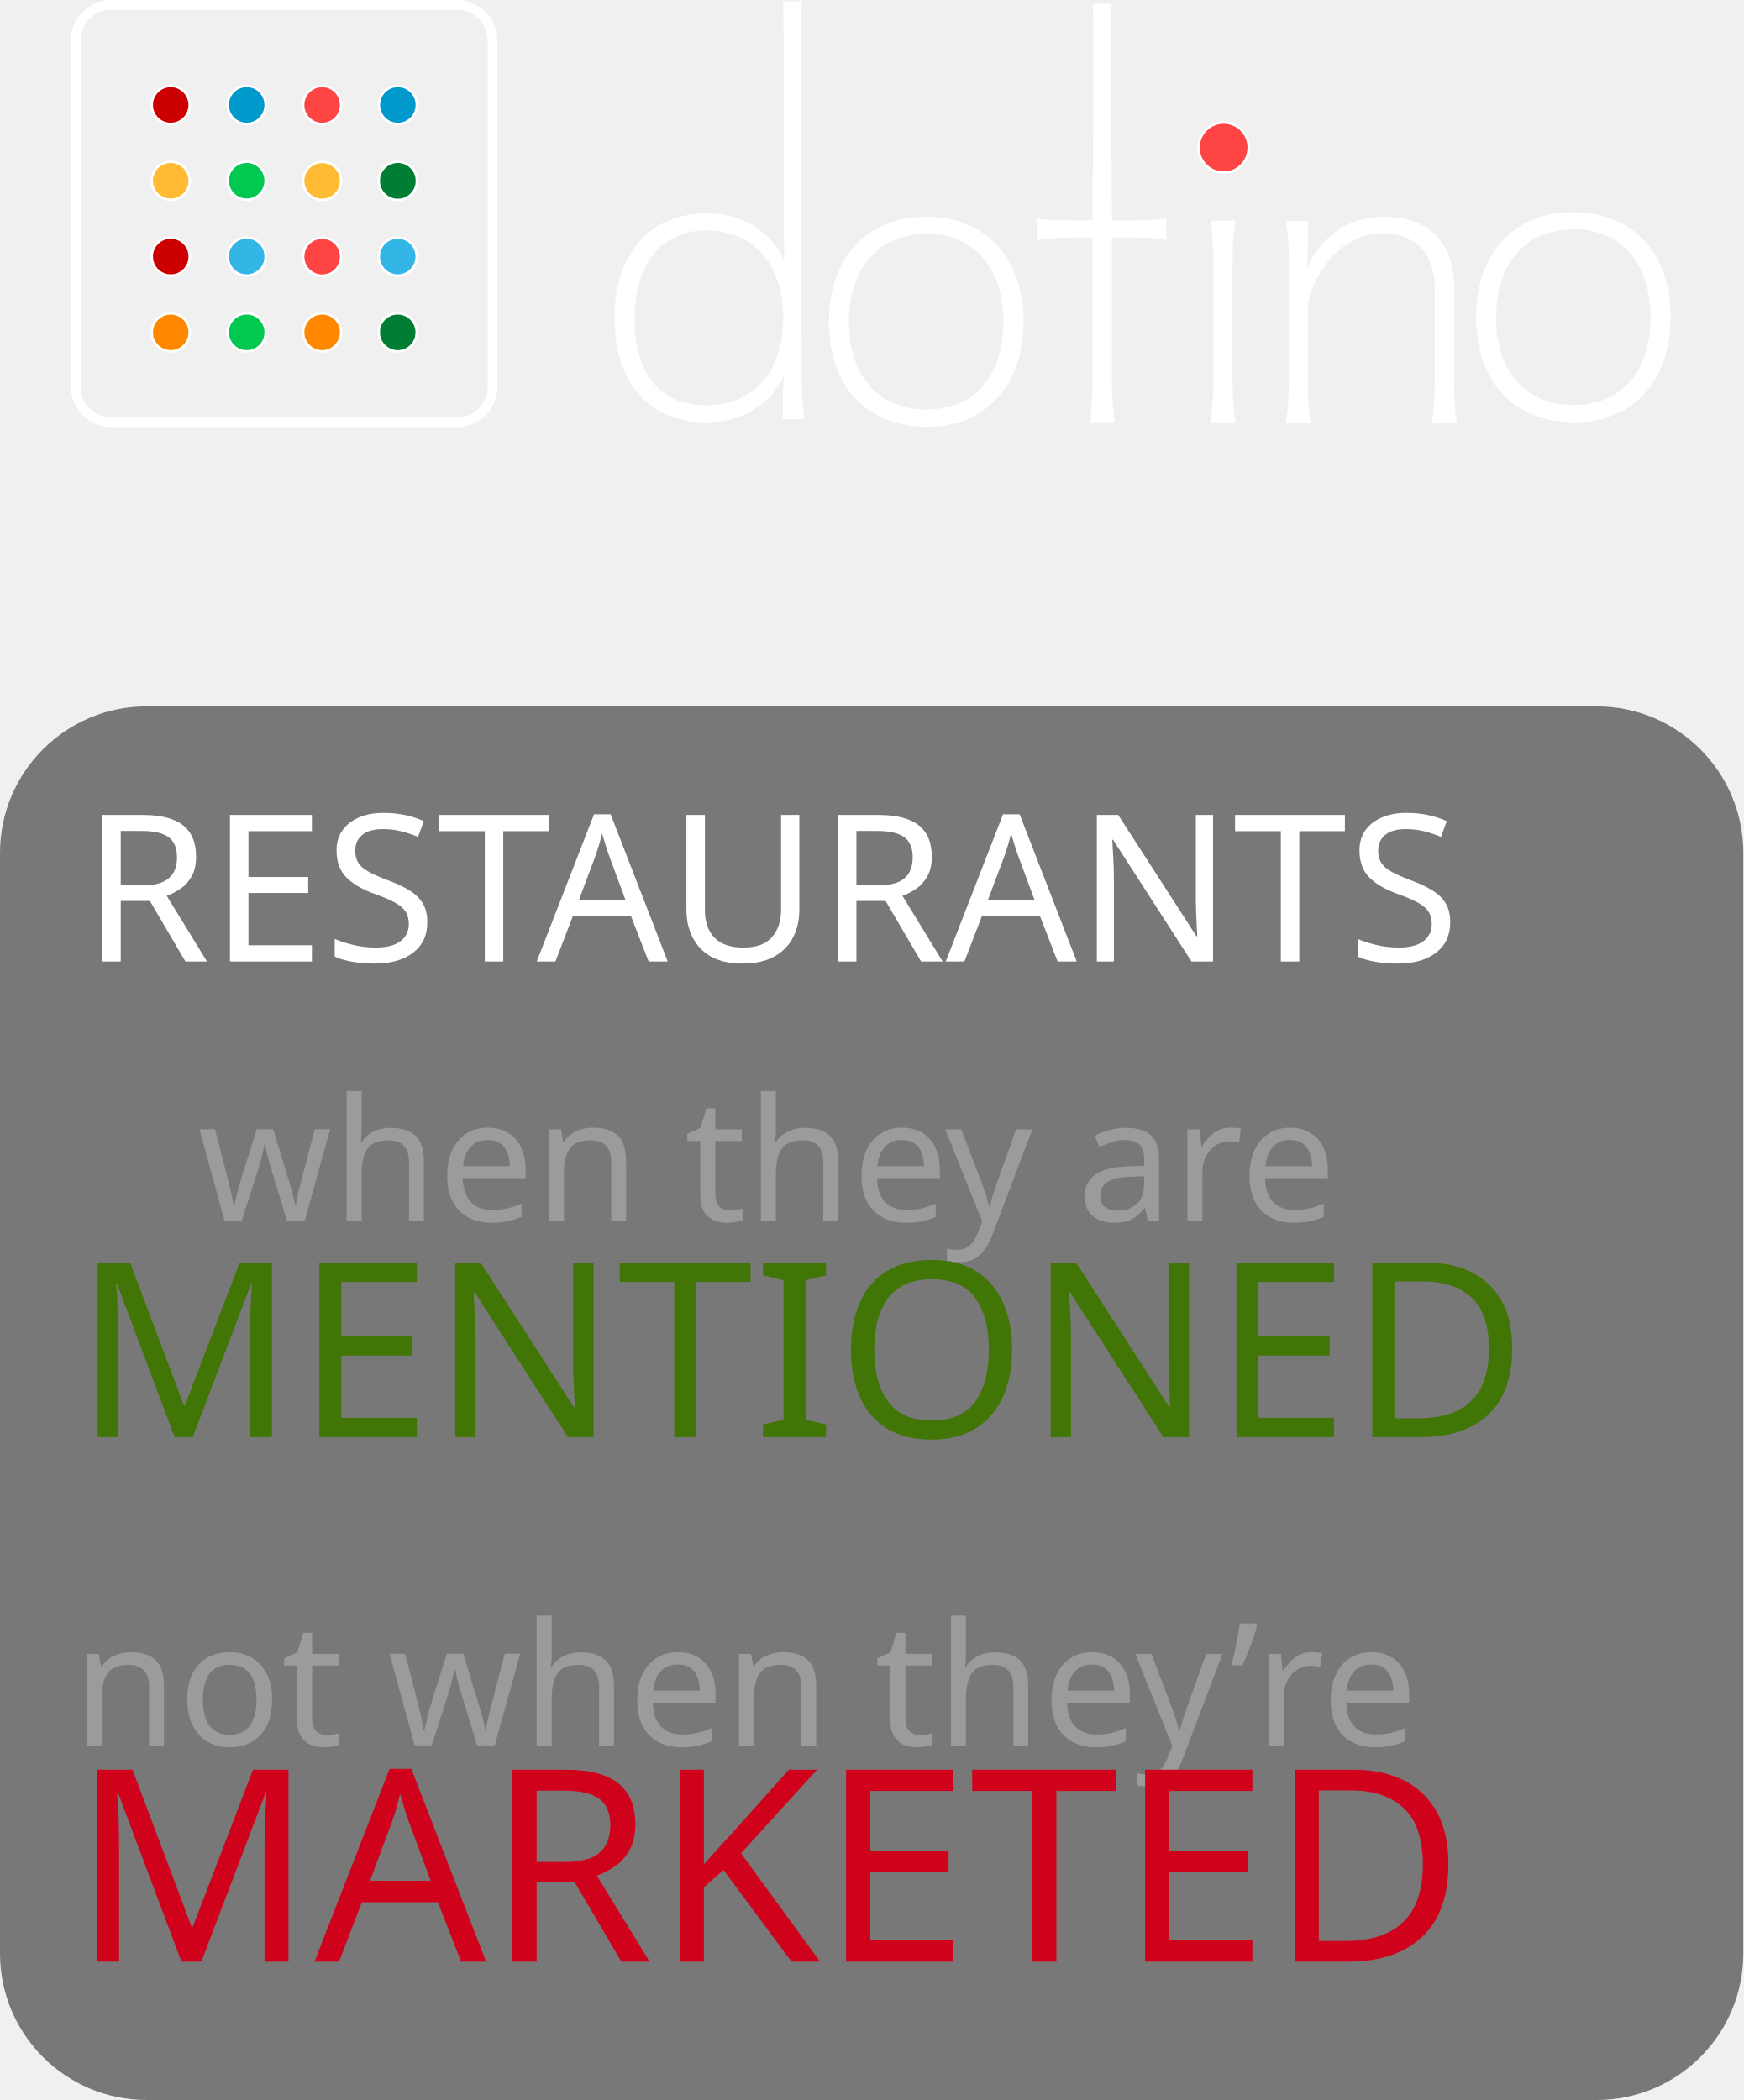
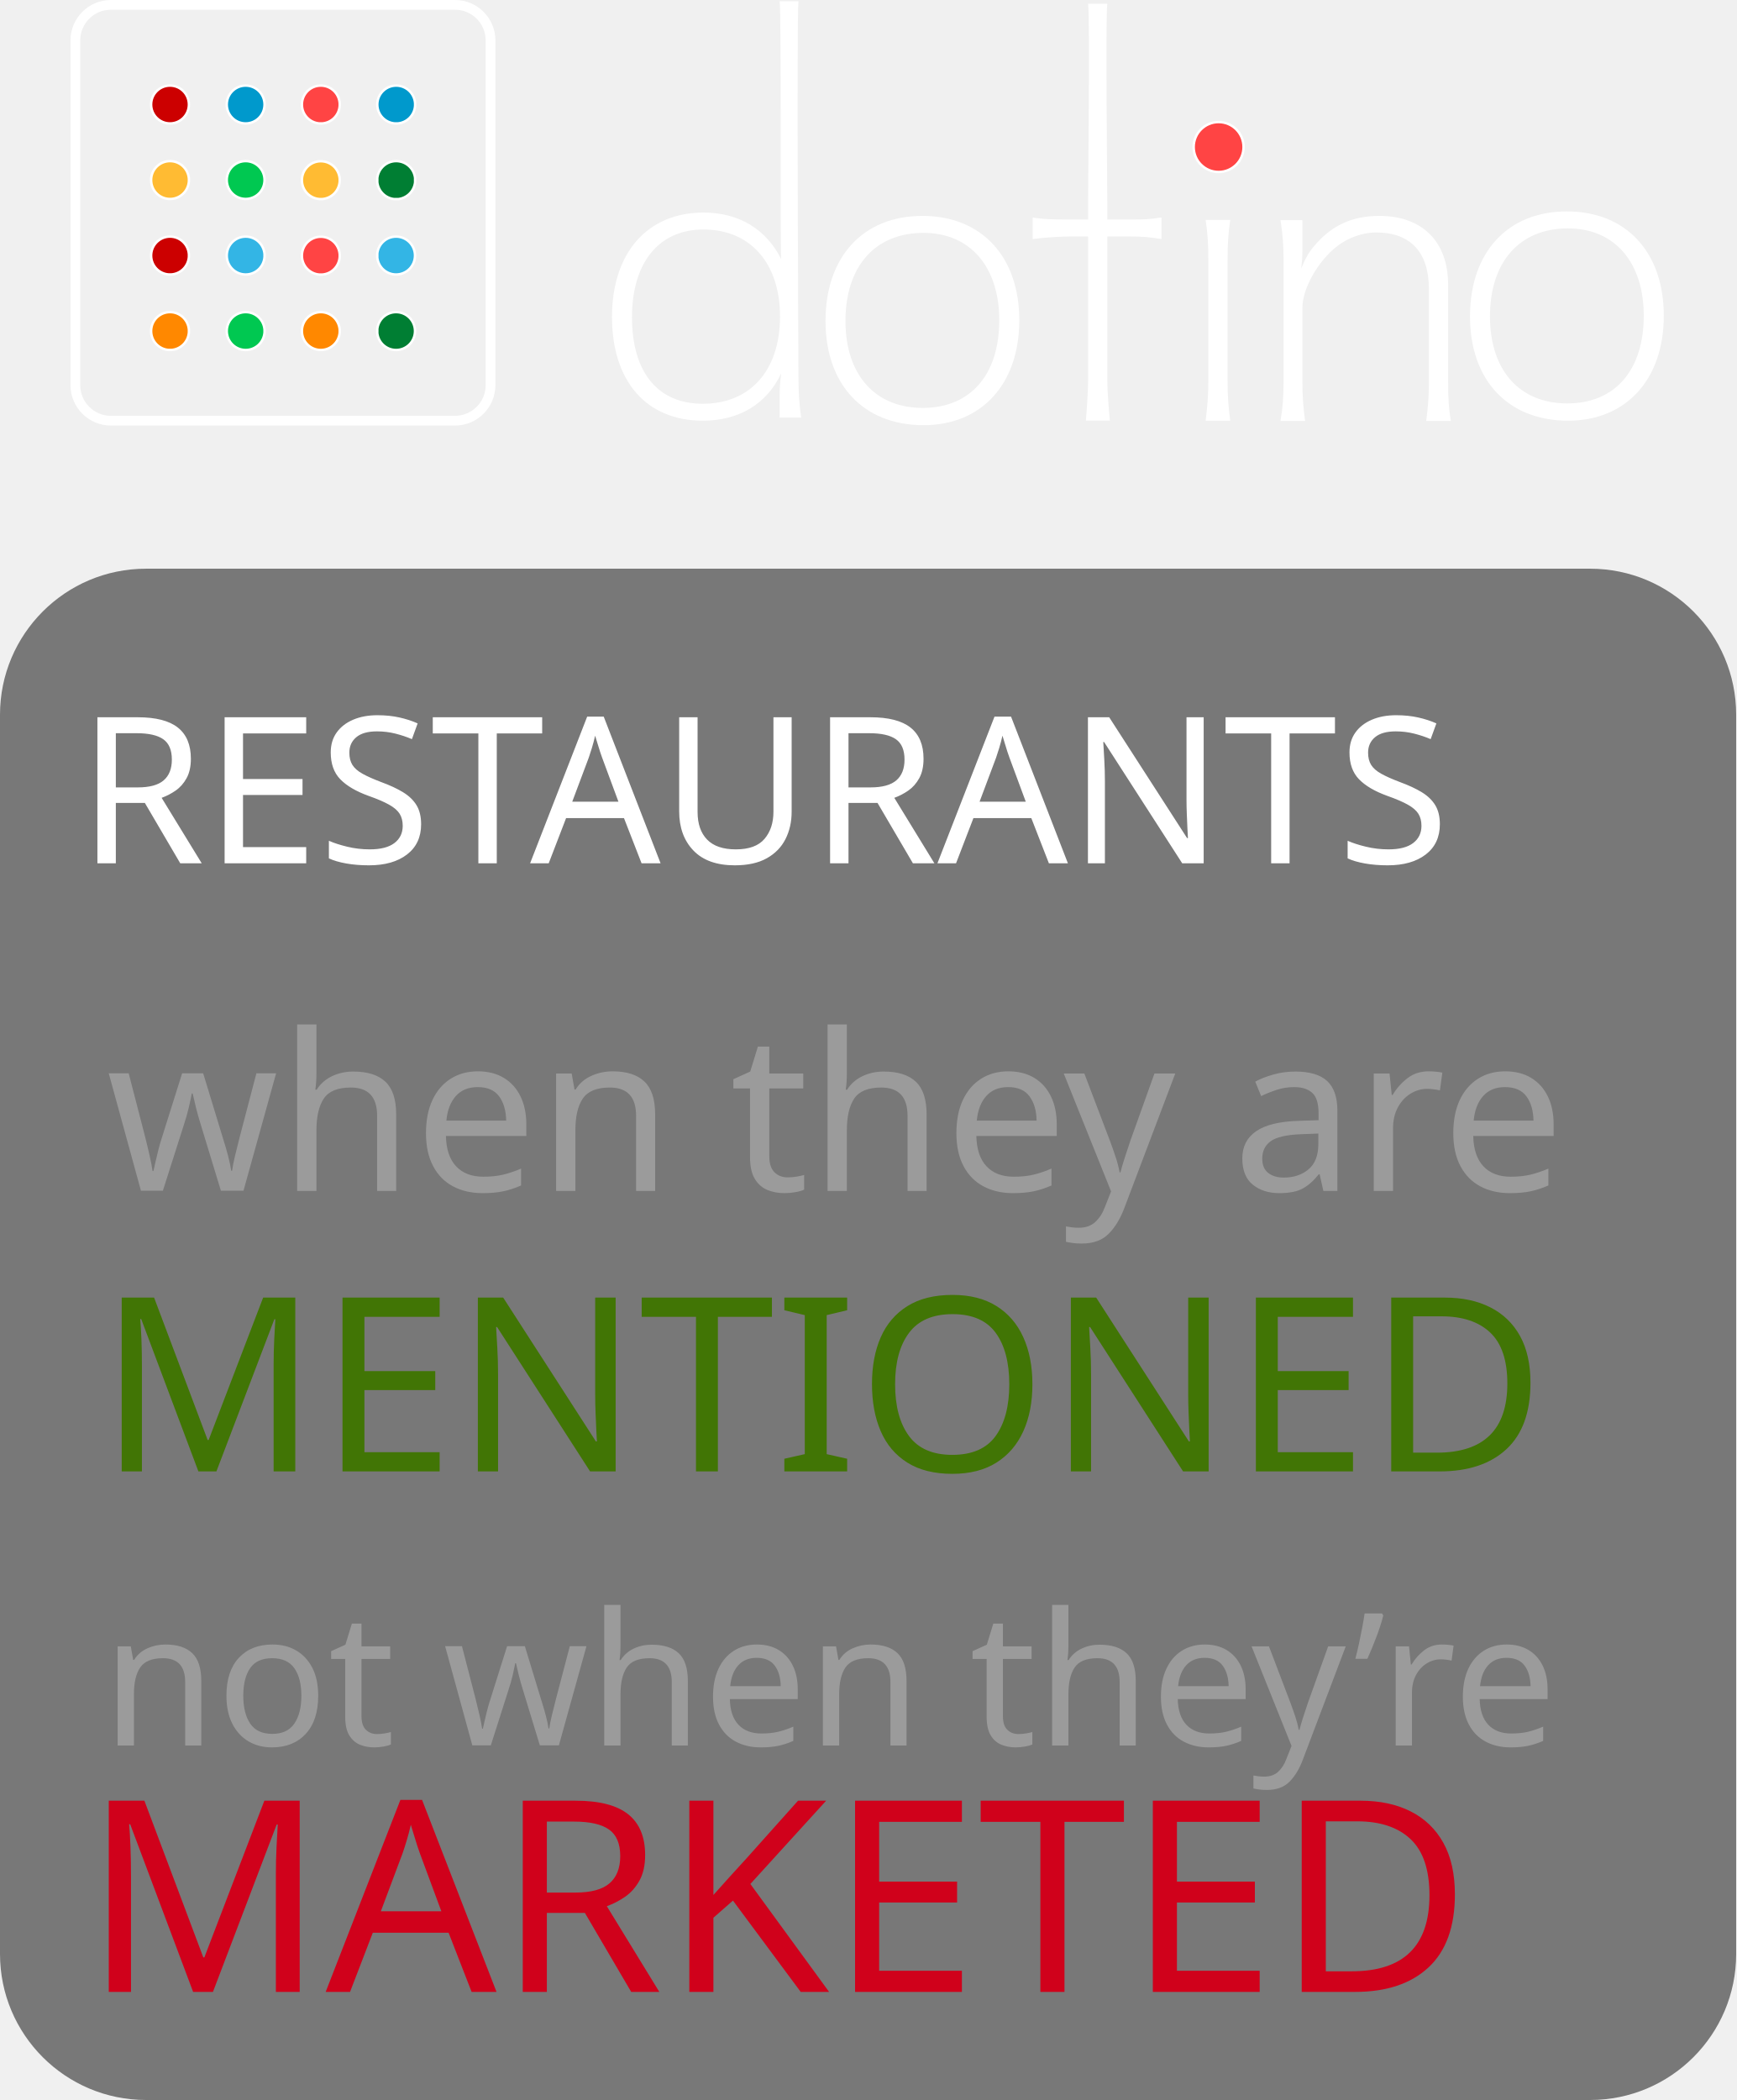
- <svg xmlns="http://www.w3.org/2000/svg" xmlns:xlink="http://www.w3.org/1999/xlink" width="3566px" height="4296px" viewBox="0 0 3566 4296" version="1.1">
+ <svg xmlns="http://www.w3.org/2000/svg" xmlns:xlink="http://www.w3.org/1999/xlink" width="3566px" height="4313px" viewBox="0 0 3566 4313" version="1.1">
  <defs>
    <rect id="path-1" x="0.795" y="0" width="872.746" height="874" rx="83" />
    <mask id="mask-2" maskContentUnits="userSpaceOnUse" maskUnits="objectBoundingBox" x="0" y="0" width="872.746" height="874" fill="white">
      <use xlink:href="#path-1" />
    </mask>
  </defs>
  <g id="Page-2" stroke="none" stroke-width="1" fill="none" fill-rule="evenodd">
    <g id="Group-2">
-       <rect id="Rectangle-3" fill-opacity="0.5" fill="#000000" x="0" y="1445" width="3566" height="2851" rx="300" />
+       <rect id="Rectangle-3" fill-opacity="0.5" fill="#000000" x="0" y="1168" width="3566" height="3145" rx="300" />
      <g id="Group-4" transform="translate(1257.008, 2.60119)">
        <path d="M344.313,855.09 L344.313,811.634 C344.313,795.832 345.103,782.4 347.472,764.227 C318.253,826.646 261.394,861.41 186.371,861.41 C71.074,861.41 -2.27373675e-13,780.82 -2.27373675e-13,648.081 C-2.27373675e-13,516.924 72.653,433.962 187.951,433.962 C260.604,433.962 316.673,467.937 347.472,529.565 C345.103,509.023 348.262,28.444 344.313,0 L383.009,0 C379.06,28.444 383.009,771.338 383.009,771.338 C383.009,807.683 384.588,825.856 388.537,855.09 L344.313,855.09 Z M41.065,648.872 C41.065,761.857 93.975,826.646 186.371,826.646 C284.295,826.646 345.103,757.906 345.103,647.291 C345.103,538.257 284.295,468.727 187.951,468.727 C96.345,468.727 41.065,536.676 41.065,648.872 Z M639.93,870.644 C516.735,870.644 438.554,787.682 438.554,656.525 C438.554,524.577 515.945,440.825 637.561,440.825 C759.176,440.825 836.567,524.577 836.567,654.944 C836.567,786.102 759.176,870.644 639.93,870.644 Z M639.851,475.681 C540.348,475.681 479.54,544.421 479.54,656.616 C479.54,767.231 540.348,835.18 638.272,835.18 C736.196,835.18 795.424,767.231 795.424,655.036 C795.424,545.211 735.406,475.681 639.851,475.681 Z M977.883,483.053 L977.883,779.089 C977.883,806.02 973.423,861.117 973.423,861.117 L1022.535,861.117 C1022.535,861.117 1017.369,806.424 1017.369,779.089 L1017.369,483.053 L1056.854,483.053 C1094.76,483.053 1102.532,484.382 1128.592,488.332 L1128.592,444.086 C1101.742,448.037 1094.76,448.288 1057.644,448.288 L1017.369,448.288 L1017.369,415.103 C1017.369,383.499 1013.42,28.039 1017.369,5.126 L977.883,5.126 C981.832,29.619 977.883,385.079 977.883,415.103 L977.883,448.288 L945.505,448.288 C910.758,448.288 885.362,448.037 864.04,444.086 L864.04,488.332 C889.31,485.172 918.655,483.053 945.505,483.053 L977.883,483.053 Z M1219.344,449.027 C1223.292,476.68 1224.872,496.433 1224.872,531.198 L1224.872,779.292 C1224.872,807.735 1223.292,828.278 1219.344,861.463 L1269.885,861.463 C1265.936,831.439 1264.357,811.686 1264.357,779.292 L1264.357,531.988 C1264.357,495.643 1265.936,475.89 1269.885,449.027 L1219.344,449.027 Z M1418.056,449.516 L1373.042,449.516 C1377.781,479.541 1379.36,501.664 1379.36,531.688 L1379.36,779.781 C1379.36,812.176 1377.781,833.509 1373.042,861.953 L1423.584,861.953 C1419.635,831.928 1418.056,812.176 1418.056,779.781 L1418.056,629.661 C1418.056,590.156 1449.644,534.058 1489.13,503.244 C1511.242,485.861 1542.04,474.8 1568.89,474.8 C1639.964,474.8 1677.87,515.095 1677.87,590.946 L1677.87,779.781 C1677.87,811.386 1676.291,831.928 1672.342,861.953 L1722.884,861.953 C1718.935,837.459 1717.356,818.497 1717.356,780.571 L1717.356,582.255 C1717.356,493.762 1664.445,440.825 1575.998,440.825 C1522.297,440.825 1481.233,458.998 1447.275,496.923 C1432.271,513.515 1425.163,525.367 1415.687,549.07 C1417.266,534.848 1418.056,524.577 1418.056,514.305 L1418.056,449.516 Z M1963.7,861.417 C1840.506,861.417 1762.324,778.456 1762.324,647.298 C1762.324,515.35 1839.716,431.599 1961.331,431.599 C2082.946,431.599 2160.338,515.35 2160.338,645.718 C2160.338,776.876 2082.946,861.417 1963.7,861.417 Z M1963.622,466.455 C1864.118,466.455 1803.311,535.194 1803.311,647.389 C1803.311,758.004 1864.118,825.954 1962.042,825.954 C2059.966,825.954 2119.194,758.004 2119.194,645.809 C2119.194,535.984 2059.176,466.455 1963.622,466.455 Z" id="dotino" fill="#FFFFFF" />
        <ellipse id="Oval-2" stroke="#FFFFFF" stroke-width="5" fill="#FF4444" cx="1245.985" cy="299.351" rx="51.233" ry="51.259" />
      </g>
      <g id="Group-3" transform="translate(144, 0)" stroke="#FFFFFF">
        <path d="M630.959,675.409 L630.959,684.451 C633.196,703.803 649.616,718.827 669.54,718.827 C690.992,718.827 708.382,701.412 708.382,679.93 C708.382,658.448 690.992,641.033 669.54,641.033 C649.616,641.033 633.196,656.057 630.959,675.409 Z" id="Combined-Shape" stroke-width="5" fill="#007E33" />
        <path d="M476.104,679.723 L476.104,680.137 C476.215,701.524 493.562,718.827 514.945,718.827 C535.527,718.827 552.37,702.794 553.701,682.52 L553.701,677.34 C552.37,657.065 535.527,641.033 514.945,641.033 C493.562,641.033 476.215,658.336 476.104,679.723 Z" id="Combined-Shape" stroke-width="5" fill="#FF8800" />
        <path d="M399.362,677.332 L399.362,682.528 C398.027,702.799 381.186,718.827 360.607,718.827 C339.155,718.827 321.765,701.412 321.765,679.93 C321.765,658.448 339.155,641.033 360.607,641.033 C381.186,641.033 398.027,657.061 399.362,677.332 Z" id="Combined-Shape" stroke-width="5" fill="#00C851" />
        <path d="M243.991,677.332 L243.991,682.528 C242.713,701.94 227.214,717.461 207.83,718.741 L202.641,718.741 C182.399,717.405 166.394,700.539 166.394,679.93 C166.394,658.448 183.784,641.033 205.236,641.033 C225.815,641.033 242.656,657.061 243.991,677.332 Z" id="Combined-Shape" stroke-width="5" fill="#FF8800" />
        <path d="M630.959,520.332 L630.959,529.373 C633.196,548.726 649.616,563.749 669.54,563.749 C690.992,563.749 708.382,546.335 708.382,524.853 C708.382,503.371 690.992,485.956 669.54,485.956 C649.616,485.956 633.196,500.98 630.959,520.332 Z" id="Combined-Shape" stroke-width="5" fill="#33B5E5" />
        <path d="M399.362,522.255 L399.362,527.451 C398.027,547.721 381.186,563.749 360.607,563.749 C339.155,563.749 321.765,546.335 321.765,524.853 C321.765,503.371 339.155,485.956 360.607,485.956 C381.186,485.956 398.027,501.984 399.362,522.255 Z" id="Combined-Shape" stroke-width="5" fill="#33B5E5" />
        <path d="M243.991,522.255 L243.991,527.451 C242.713,546.863 227.214,562.384 207.83,563.664 L202.641,563.664 C182.399,562.327 166.394,545.462 166.394,524.853 C166.394,503.371 183.784,485.956 205.236,485.956 C225.815,485.956 242.656,501.984 243.991,522.255 Z" id="Combined-Shape" stroke-width="5" fill="#CC0000" />
        <path d="M630.959,365.459 L630.959,374.526 C633.031,392.505 647.277,406.772 665.23,408.847 L669.757,408.847 L674.284,408.847 C692.238,406.772 706.484,392.505 708.556,374.526 L708.556,365.459 C706.312,345.993 689.797,330.879 669.757,330.879 C649.717,330.879 633.202,345.993 630.959,365.459 Z" id="Combined-Shape" stroke-width="5" fill="#007E33" />
        <path d="M360.564,408.587 C339.136,408.587 321.765,391.191 321.765,369.733 C321.765,348.274 339.136,330.879 360.564,330.879 C381.992,330.879 399.362,348.274 399.362,369.733 C399.362,391.191 381.992,408.587 360.564,408.587 Z" id="Combined-Shape" stroke-width="5" fill="#00C851" />
        <path d="M243.991,367.177 L243.991,372.373 C242.713,391.786 227.214,407.307 207.83,408.587 L202.641,408.587 C182.399,407.25 166.394,390.384 166.394,369.775 C166.394,348.293 183.784,330.879 205.236,330.879 C225.815,330.879 242.656,346.907 243.991,367.177 Z" id="Combined-Shape" stroke-width="5" fill="#FFBB33" />
        <path d="M553.701,367.437 L553.701,372.633 C552.423,392.045 536.924,407.567 517.54,408.847 L512.351,408.847 C492.109,407.51 476.104,390.644 476.104,370.035 C476.104,348.553 493.494,331.138 514.945,331.138 C535.525,331.138 552.366,347.166 553.701,367.437 Z" id="Combined-Shape" stroke-width="5" fill="#FFBB33" />
        <path d="M708.556,212.1 L708.556,217.296 C707.277,236.708 691.779,252.229 672.394,253.51 L667.206,253.51 C646.964,252.173 630.959,235.307 630.959,214.698 C630.959,193.216 648.349,175.801 669.8,175.801 C690.38,175.801 707.221,191.829 708.556,212.1 Z" id="Combined-Shape" stroke-width="5" fill="#0099CC" />
        <path d="M553.701,212.1 L553.701,217.296 C552.423,236.708 536.924,252.229 517.54,253.51 L512.351,253.51 C492.109,252.173 476.104,235.307 476.104,214.698 C476.104,193.216 493.494,175.801 514.945,175.801 C535.525,175.801 552.366,191.829 553.701,212.1 Z" id="Combined-Shape" stroke-width="5" fill="#FF4444" />
        <path d="M553.701,522.514 L553.701,527.711 C552.423,547.123 536.924,562.644 517.54,563.924 L512.351,563.924 C492.109,562.587 476.104,545.722 476.104,525.113 C476.104,503.63 493.494,486.216 514.945,486.216 C535.525,486.216 552.366,502.244 553.701,522.514 Z" id="Combined-Shape" stroke-width="5" fill="#FF4444" />
        <path d="M205.193,253.51 C183.765,253.51 166.394,236.114 166.394,214.655 C166.394,193.197 183.765,175.801 205.193,175.801 C226.621,175.801 243.991,193.197 243.991,214.655 C243.991,236.114 226.621,253.51 205.193,253.51 Z" id="Combined-Shape" stroke-width="5" fill="#CC0000" />
        <path d="M360.564,253.51 C339.136,253.51 321.765,236.114 321.765,214.655 C321.765,193.197 339.136,175.801 360.564,175.801 C381.992,175.801 399.362,193.197 399.362,214.655 C399.362,236.114 381.992,253.51 360.564,253.51 Z" id="Combined-Shape" stroke-width="5" fill="#0099CC" />
        <use id="Rectangle-4" mask="url(#mask-2)" stroke-width="40" xlink:href="#path-1" />
      </g>
      <text id="RESTAURANTS-when-the" font-family="Chalkduster" font-size="420" font-weight="normal">
-         <tspan x="1783" y="1436" fill="#FFFFFF" />
-         <tspan x="168.436" y="1967" fill="#FFFFFF">RESTAURANTS</tspan>
-         <tspan x="3397.564" y="1967" font-size="350" fill="#FFFFFF" />
-         <tspan x="404.077" y="2498" font-size="350" fill="#9B9B9B">when they are</tspan>
-         <tspan x="3161.923" y="2498" font-size="350" fill="#FFFFFF" />
-         <tspan x="151.232" y="2940" font-size="500" fill="#417505">MENTIONED</tspan>
-         <tspan x="3414.768" y="2940" font-size="350" fill="#FFFFFF" />
-         <tspan x="147.475" y="3571" font-size="350" fill="#9B9B9B">not when they’re</tspan>
-         <tspan x="144.547" y="4013" font-size="550" fill="#D0011B">MARKETED</tspan>
+         <tspan x="1783.5" y="1242" fill="#FFFFFF" />
+         <tspan x="159.36" y="1773" font-family="HiraMaruProN-W4, Hiragino Maru Gothic ProN" fill="#FFFFFF">RESTAURANTS</tspan>
+         <tspan x="3407.64" y="1773" font-size="100" fill="#FFFFFF" />
+         <tspan x="1783.5" y="2193" font-size="200" fill="#FFFFFF"> </tspan>
+         <tspan x="1882.948" y="2193" font-family="HiraMaruProN-W4, Hiragino Maru Gothic ProN" font-size="350" fill="#FFFFFF" />
+         <tspan x="218.4" y="2446" font-family="HiraMaruProN-W4, Hiragino Maru Gothic ProN" font-size="450" fill="#9B9B9B">when they are</tspan>
+         <tspan x="1783.5" y="2896" font-size="100" fill="#9B9B9B"> </tspan>
+         <tspan x="1833.224" y="2896" font-family="HiraMaruProN-W4, Hiragino Maru Gothic ProN" font-size="450" fill="#FFFFFF" />
+         <tspan x="201.5" y="3022" font-family="HiraMaruProN-W4, Hiragino Maru Gothic ProN" font-size="500" fill="#417505">MENTIONED</tspan>
+         <tspan x="1783.5" y="3522" font-size="50" fill="#417505"> </tspan>
+         <tspan x="1808.362" y="3522" font-family="HiraMaruProN-W4, Hiragino Maru Gothic ProN" font-size="350" fill="#FFFFFF" />
+         <tspan x="209.35" y="3585" font-family="HiraMaruProN-W4, Hiragino Maru Gothic ProN" font-size="380" fill="#9B9B9B">not when they’re</tspan>
+         <tspan x="1783.5" y="3965" font-size="100" fill="#9B9B9B"> </tspan>
+         <tspan x="1833.224" y="3965" font-family="HiraMaruProN-W4, Hiragino Maru Gothic ProN" font-size="380" fill="#9B9B9B" />
+         <tspan x="170.075" y="4091" font-family="HiraMaruProN-W4, Hiragino Maru Gothic ProN" font-size="550" fill="#D0011B">MARKETED</tspan>
      </text>
    </g>
  </g>
</svg>
